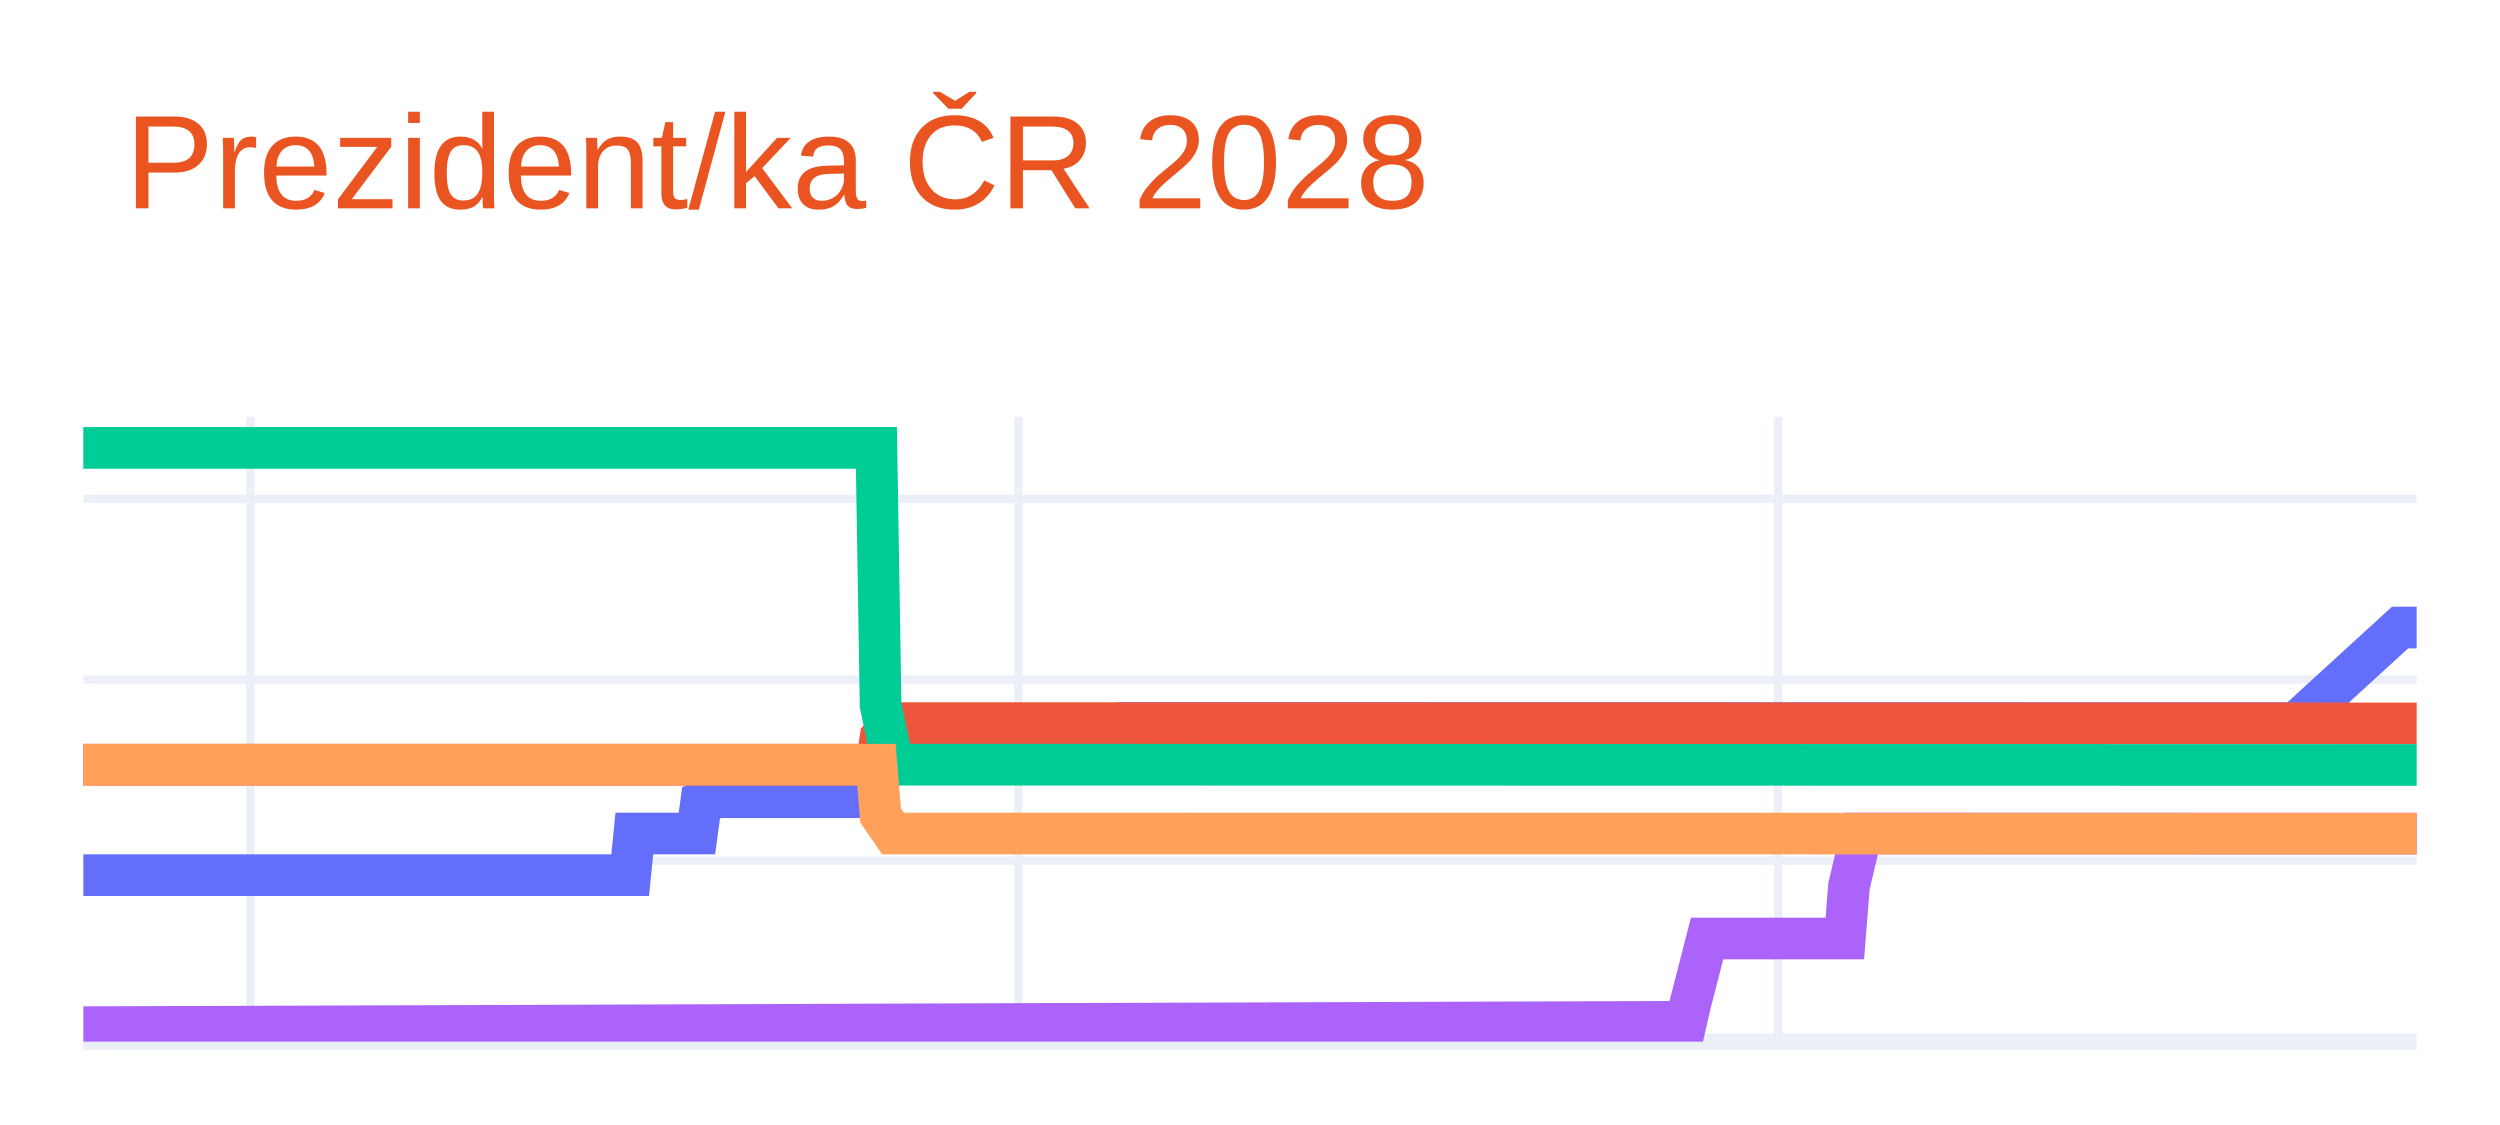
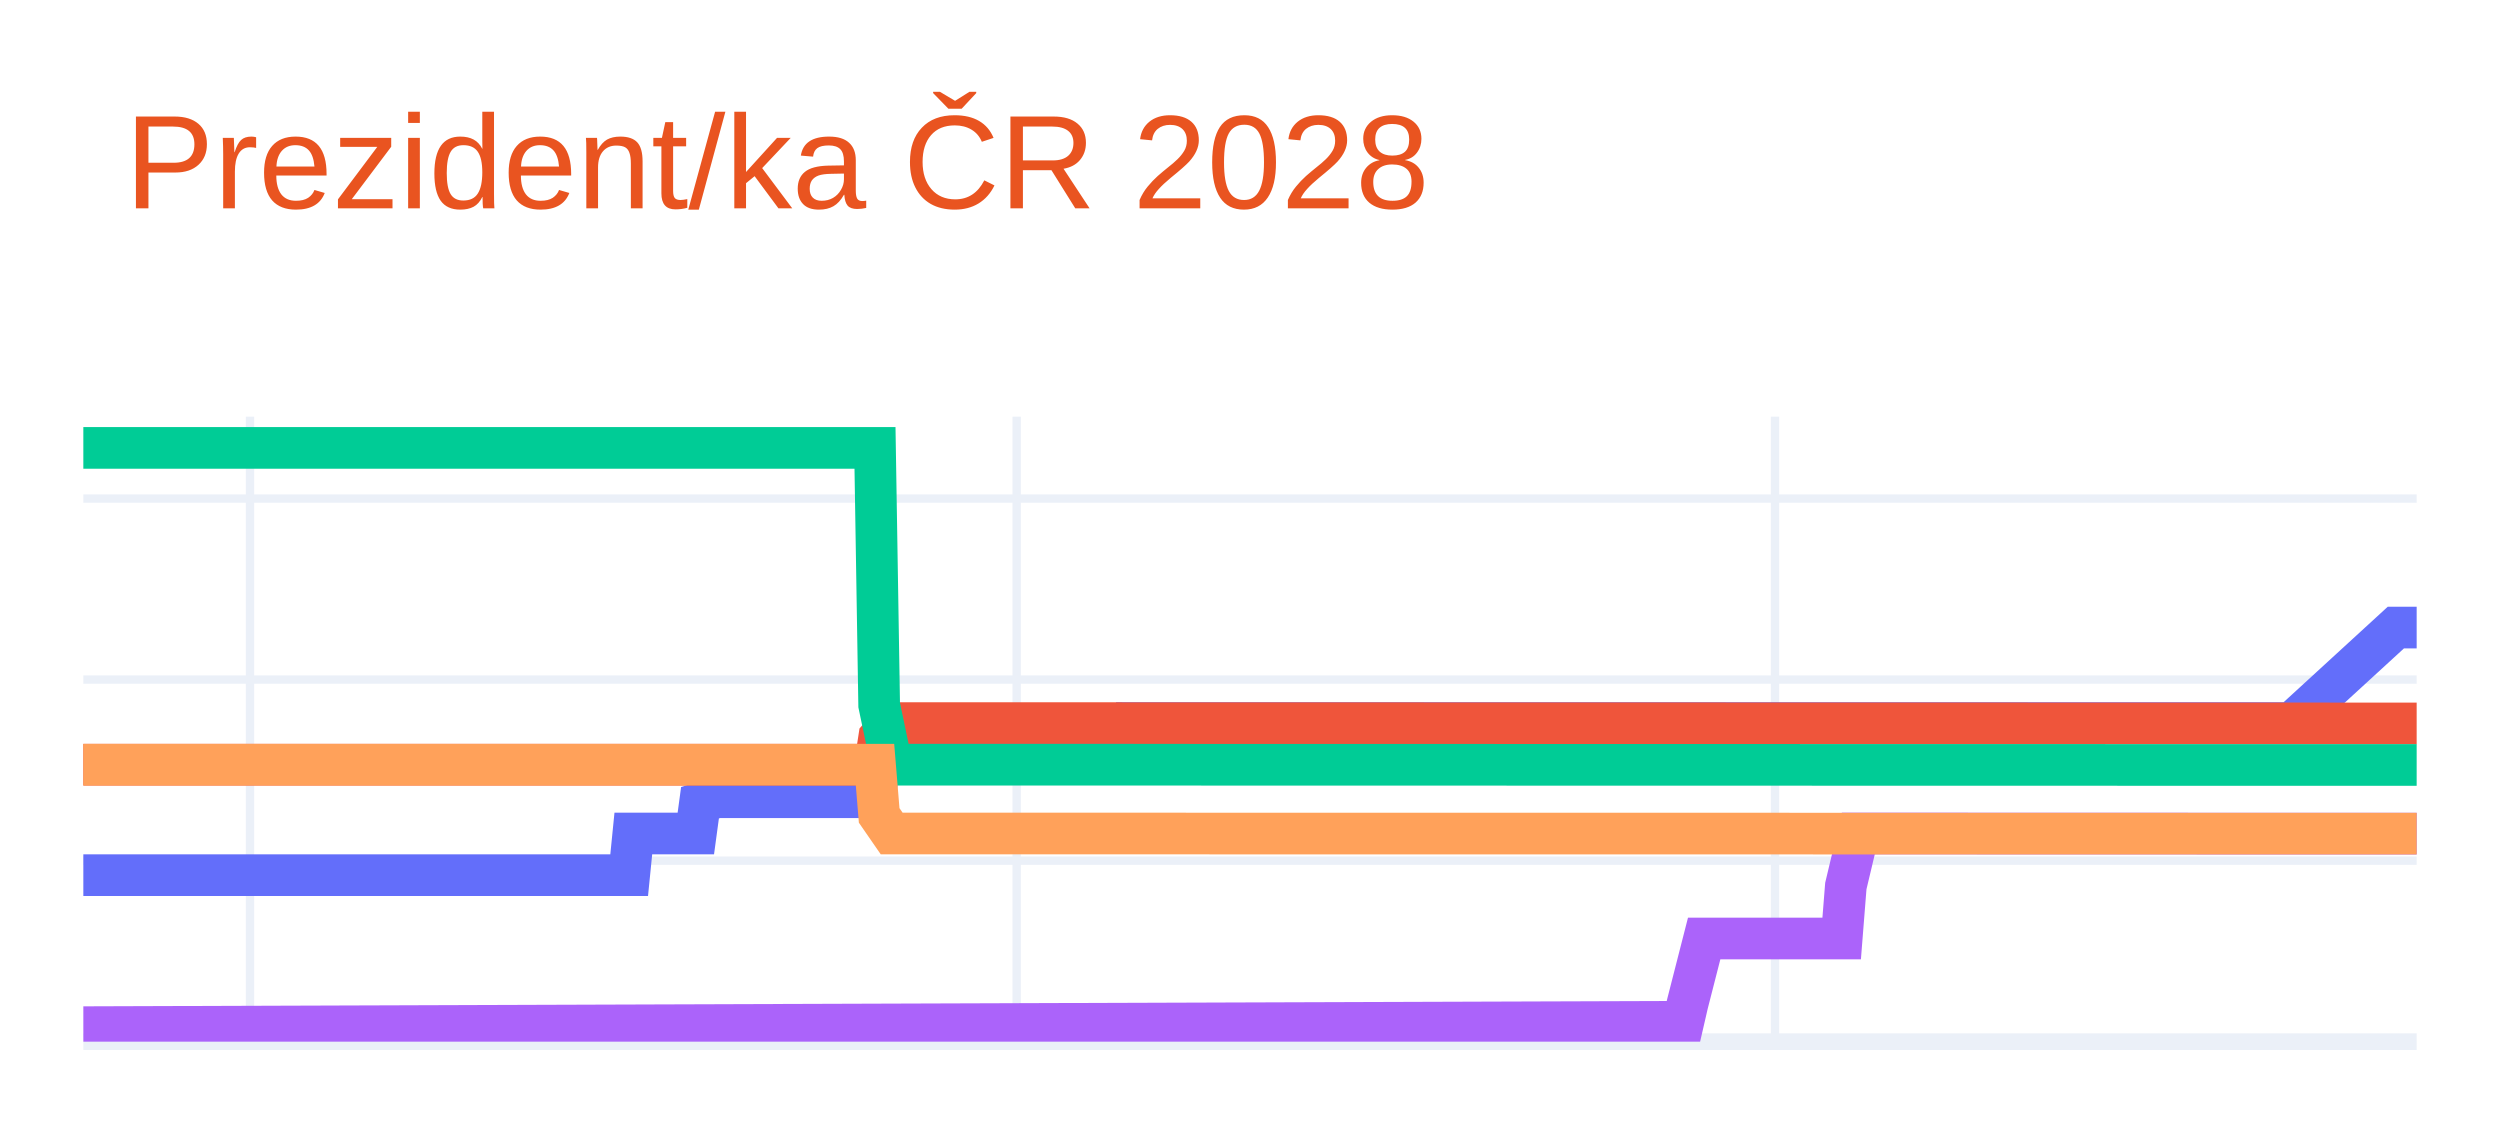
<svg xmlns="http://www.w3.org/2000/svg" class="main-svg" width="300" height="135" style="" viewBox="0 0 300 135">
  <rect x="0" y="0" width="300" height="135" style="fill: rgb(255, 255, 255); fill-opacity: 1;" />
-   <defs id="defs-611efe">
+   <defs id="defs-9b007d">
    <g class="clips">
-       <clipPath id="clip611efexyplot" class="plotclip">
+       <clipPath id="clip9b007dxyplot" class="plotclip">
        <rect width="280" height="75" />
      </clipPath>
-       <clipPath class="axesclip" id="clip611efex">
+       <clipPath class="axesclip" id="clip9b007dx">
        <rect x="10" y="0" width="280" height="135" />
      </clipPath>
-       <clipPath class="axesclip" id="clip611efey">
+       <clipPath class="axesclip" id="clip9b007dy">
        <rect x="0" y="50" width="300" height="75" />
      </clipPath>
-       <clipPath class="axesclip" id="clip611efexy">
+       <clipPath class="axesclip" id="clip9b007dxy">
        <rect x="10" y="50" width="280" height="75" />
      </clipPath>
    </g>
    <g class="gradients" />
    <g class="patterns" />
  </defs>
  <g class="bglayer" />
  <g class="layer-below">
    <g class="imagelayer" />
    <g class="shapelayer" />
  </g>
  <g class="cartesianlayer">
    <g class="subplot xy">
      <g class="layer-subplot">
        <g class="shapelayer" />
        <g class="imagelayer" />
      </g>
      <g class="minor-gridlayer">
        <g class="x" />
        <g class="y" />
      </g>
      <g class="gridlayer">
        <g class="x">
-           <path class="xgrid crisp" transform="translate(30.04,0)" d="M0,50v75" style="stroke: rgb(235, 240, 248); stroke-opacity: 1; stroke-width: 1px;" />
-           <path class="xgrid crisp" transform="translate(122.2,0)" d="M0,50v75" style="stroke: rgb(235, 240, 248); stroke-opacity: 1; stroke-width: 1px;" />
-           <path class="xgrid crisp" transform="translate(213.36,0)" d="M0,50v75" style="stroke: rgb(235, 240, 248); stroke-opacity: 1; stroke-width: 1px;" />
+           <path class="xgrid crisp" transform="translate(30,0)" d="M0,50v75" style="stroke: rgb(235, 240, 248); stroke-opacity: 1; stroke-width: 1px;" />
+           <path class="xgrid crisp" transform="translate(122,0)" d="M0,50v75" style="stroke: rgb(235, 240, 248); stroke-opacity: 1; stroke-width: 1px;" />
+           <path class="xgrid crisp" transform="translate(213,0)" d="M0,50v75" style="stroke: rgb(235, 240, 248); stroke-opacity: 1; stroke-width: 1px;" />
        </g>
        <g class="y">
          <path class="ygrid crisp" transform="translate(0,103.28)" d="M10,0h280" style="stroke: rgb(235, 240, 248); stroke-opacity: 1; stroke-width: 1px;" />
          <path class="ygrid crisp" transform="translate(0,81.55)" d="M10,0h280" style="stroke: rgb(235, 240, 248); stroke-opacity: 1; stroke-width: 1px;" />
          <path class="ygrid crisp" transform="translate(0,59.83)" d="M10,0h280" style="stroke: rgb(235, 240, 248); stroke-opacity: 1; stroke-width: 1px;" />
        </g>
      </g>
      <g class="zerolinelayer">
        <path class="yzl zl crisp" transform="translate(0,125)" d="M10,0h280" style="stroke: rgb(235, 240, 248); stroke-opacity: 1; stroke-width: 2px;" />
      </g>
      <g class="layer-between">
        <g class="shapelayer" />
        <g class="imagelayer" />
      </g>
      <path class="xlines-below" />
      <path class="ylines-below" />
      <g class="overlines-below" />
      <g class="xaxislayer-below" />
      <g class="yaxislayer-below" />
      <g class="overaxes-below" />
      <g class="overplot">
-         <g class="xy" transform="translate(10,50)" clip-path="url(#clip611efexyplot)">
+         <g class="xy" transform="translate(10,50)" clip-path="url(#clip9b007dxyplot)">
          <g class="scatterlayer mlayer">
-             <g class="trace scatter trace9d37ec" style="stroke-miterlimit: 2; opacity: 1;">
+             <g class="trace scatter traceeddef2" style="stroke-miterlimit: 2; opacity: 1;">
              <g class="fills" />
              <g class="errorbars" />
              <g class="lines">
-                 <path class="js-line" d="M0,55.02L65.62,55.02L66.12,50.02L73.63,50.02L74.13,46.33L76.14,45.67L76.64,45.67L95.17,45.67L95.67,41.76L97.17,39.37L97.67,39.37L125.72,39.37L126.23,36.77L265.47,36.77L278,25.31L280,25.31" style="vector-effect: none; fill: none; stroke: rgb(99, 110, 250); stroke-opacity: 1; stroke-width: 5px; opacity: 1;" />
+                 <path class="js-line" d="M0,55.02L65.5,55.02L66,50.02L73.5,50.02L74,46.33L76,45.67L76.5,45.67L95,45.67L95.5,41.76L97,39.37L97.5,39.37L125.5,39.37L126,36.77L265,36.77L277.5,25.31L280,25.31" style="vector-effect: none; fill: none; stroke: rgb(99, 110, 250); stroke-opacity: 1; stroke-width: 5px; opacity: 1;" />
              </g>
              <g class="points" />
              <g class="text" />
            </g>
-             <g class="trace scatter trace94b7ed" style="stroke-miterlimit: 2; opacity: 1;">
+             <g class="trace scatter tracebec0b0" style="stroke-miterlimit: 2; opacity: 1;">
              <g class="fills" />
              <g class="errorbars" />
              <g class="lines">
-                 <path class="js-line" d="M0,41.76L95.17,41.76L95.67,38.51L97.17,36.77L97.67,36.77L280,36.81" style="vector-effect: none; fill: none; stroke: rgb(239, 85, 59); stroke-opacity: 1; stroke-width: 5px; opacity: 1;" />
+                 <path class="js-line" d="M0,41.76L95,41.76L95.5,38.51L97,36.77L97.5,36.77L280,36.81" style="vector-effect: none; fill: none; stroke: rgb(239, 85, 59); stroke-opacity: 1; stroke-width: 5px; opacity: 1;" />
              </g>
              <g class="points" />
              <g class="text" />
            </g>
-             <g class="trace scatter tracefb4f82" style="stroke-miterlimit: 2; opacity: 1;">
+             <g class="trace scatter traced1f62f" style="stroke-miterlimit: 2; opacity: 1;">
              <g class="fills" />
              <g class="errorbars" />
              <g class="lines">
-                 <path class="js-line" d="M0,3.75L95.17,3.75L95.67,34.6L97.17,41.76L97.67,41.76L280,41.8" style="vector-effect: none; fill: none; stroke: rgb(0, 204, 150); stroke-opacity: 1; stroke-width: 5px; opacity: 1;" />
+                 <path class="js-line" d="M0,3.75L95,3.75L95.5,34.6L97,41.76L97.5,41.76L280,41.8" style="vector-effect: none; fill: none; stroke: rgb(0, 204, 150); stroke-opacity: 1; stroke-width: 5px; opacity: 1;" />
              </g>
              <g class="points" />
              <g class="text" />
            </g>
-             <g class="trace scatter traced4edac" style="stroke-miterlimit: 2; opacity: 1;">
+             <g class="trace scatter trace1c3ce9" style="stroke-miterlimit: 2; opacity: 1;">
              <g class="fills" />
              <g class="errorbars" />
              <g class="lines">
-                 <path class="js-line" d="M0,73.26L192.34,72.61L192.84,70.44L194.85,62.62L195.35,62.62L211.38,62.62L211.88,56.32L213.38,50.02L213.88,50.02L280,50.04" style="vector-effect: none; fill: none; stroke: rgb(171, 99, 250); stroke-opacity: 1; stroke-width: 5px; opacity: 1;" />
+                 <path class="js-line" d="M0,73.26L192,72.61L192.5,70.44L194.5,62.62L195,62.62L211,62.62L211.5,56.32L213,50.02L213.5,50.02L280,50.04" style="vector-effect: none; fill: none; stroke: rgb(171, 99, 250); stroke-opacity: 1; stroke-width: 5px; opacity: 1;" />
              </g>
              <g class="points" />
              <g class="text" />
            </g>
-             <g class="trace scatter trace794db6" style="stroke-miterlimit: 2; opacity: 1;">
+             <g class="trace scatter tracec0f1e2" style="stroke-miterlimit: 2; opacity: 1;">
              <g class="fills" />
              <g class="errorbars" />
              <g class="lines">
-                 <path class="js-line" d="M0,41.76L95.17,41.76L95.67,47.85L97.17,50.02L97.67,50.02L280,50.04" style="vector-effect: none; fill: none; stroke: rgb(255, 161, 90); stroke-opacity: 1; stroke-width: 5px; opacity: 1;" />
+                 <path class="js-line" d="M0,41.76L95,41.76L95.5,47.85L97,50.02L97.5,50.02L280,50.04" style="vector-effect: none; fill: none; stroke: rgb(255, 161, 90); stroke-opacity: 1; stroke-width: 5px; opacity: 1;" />
              </g>
              <g class="points" />
              <g class="text" />
            </g>
          </g>
        </g>
      </g>
      <path class="xlines-above crisp" d="M0,0" style="fill: none;" />
      <path class="ylines-above crisp" d="M0,0" style="fill: none;" />
      <g class="overlines-above" />
      <g class="xaxislayer-above" />
      <g class="yaxislayer-above" />
      <g class="overaxes-above" />
    </g>
  </g>
  <g class="polarlayer" />
  <g class="smithlayer" />
  <g class="ternarylayer" />
  <g class="geolayer" />
  <g class="funnelarealayer" />
  <g class="pielayer" />
  <g class="iciclelayer" />
  <g class="treemaplayer" />
  <g class="sunburstlayer" />
  <g class="glimages" />
-   <defs id="topdefs-611efe">
+   <defs id="topdefs-9b007d">
    <g class="clips" />
  </defs>
  <g class="layer-above">
    <g class="imagelayer" />
    <g class="shapelayer" />
  </g>
  <g class="infolayer">
    <g class="g-gtitle">
      <text class="gtitle" x="15" y="25" text-anchor="start" dy="0em" style="opacity: 1; font-family: Ubuntu, verdana, arial, sans-serif; font-size: 16px; fill: rgb(233, 84, 32); fill-opacity: 1; white-space: pre;">Prezident/ka ČR 2028</text>
    </g>
    <g class="g-xtitle" />
    <g class="g-ytitle" />
  </g>
</svg>
